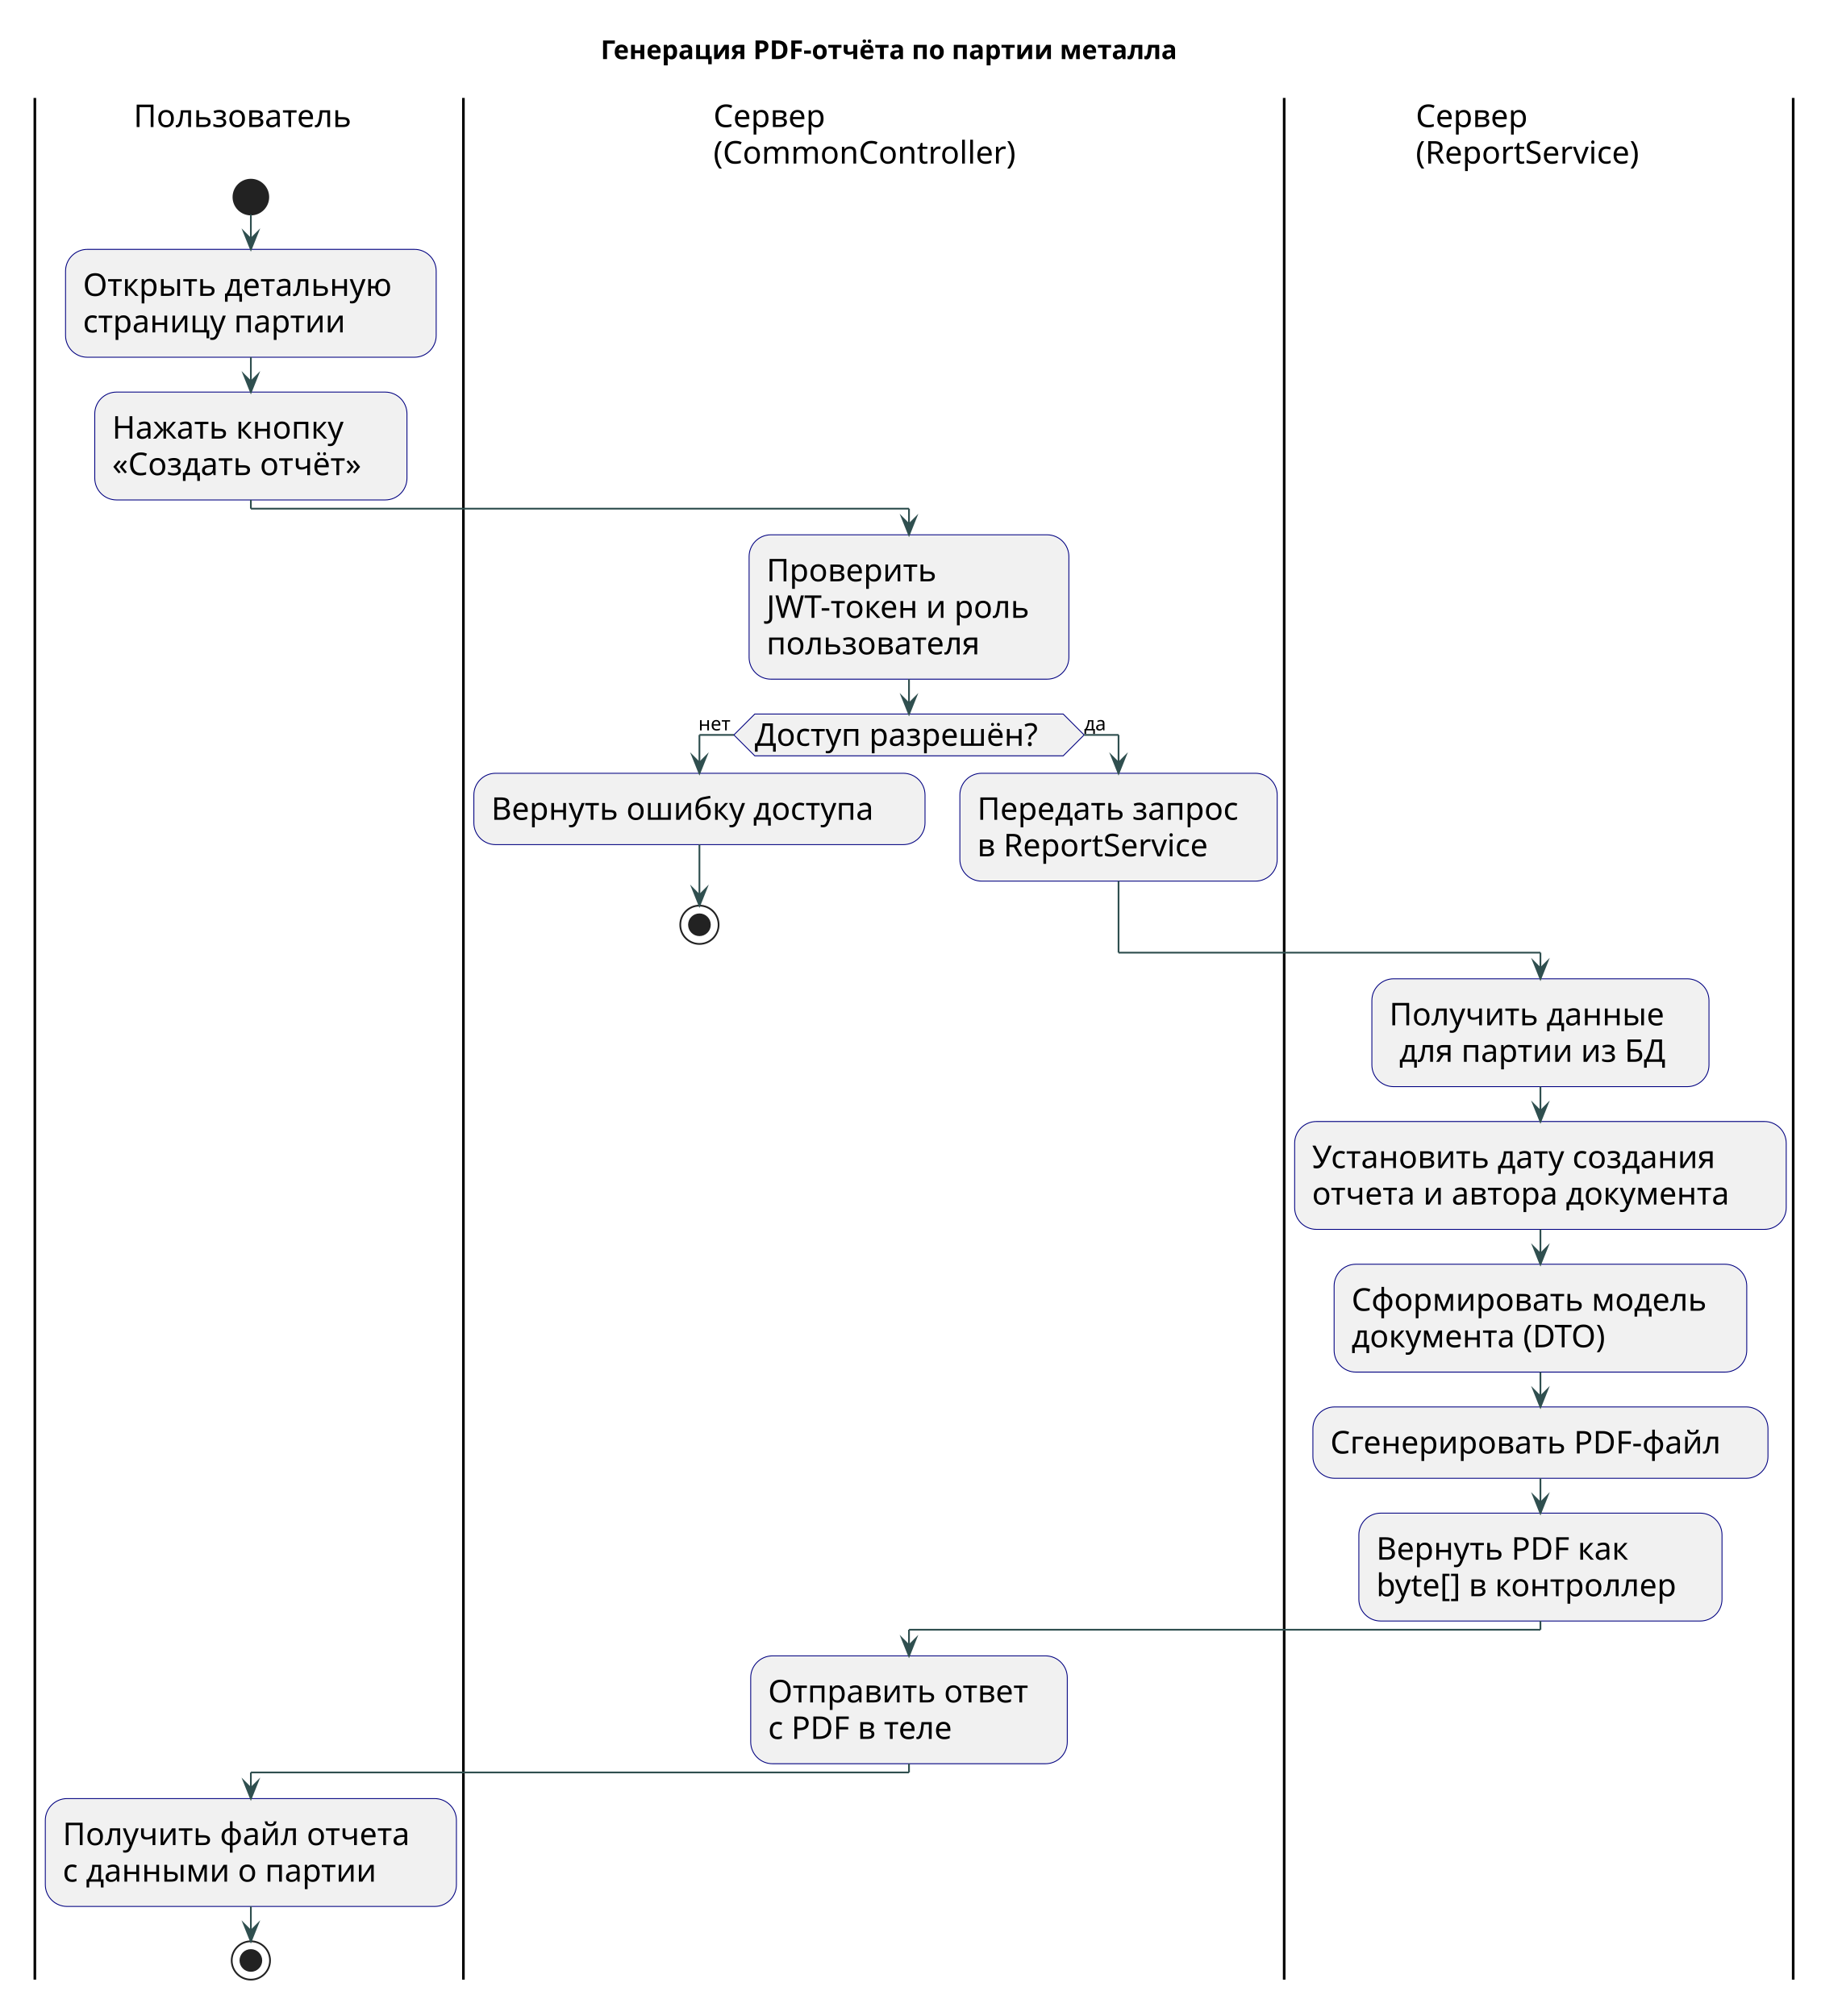
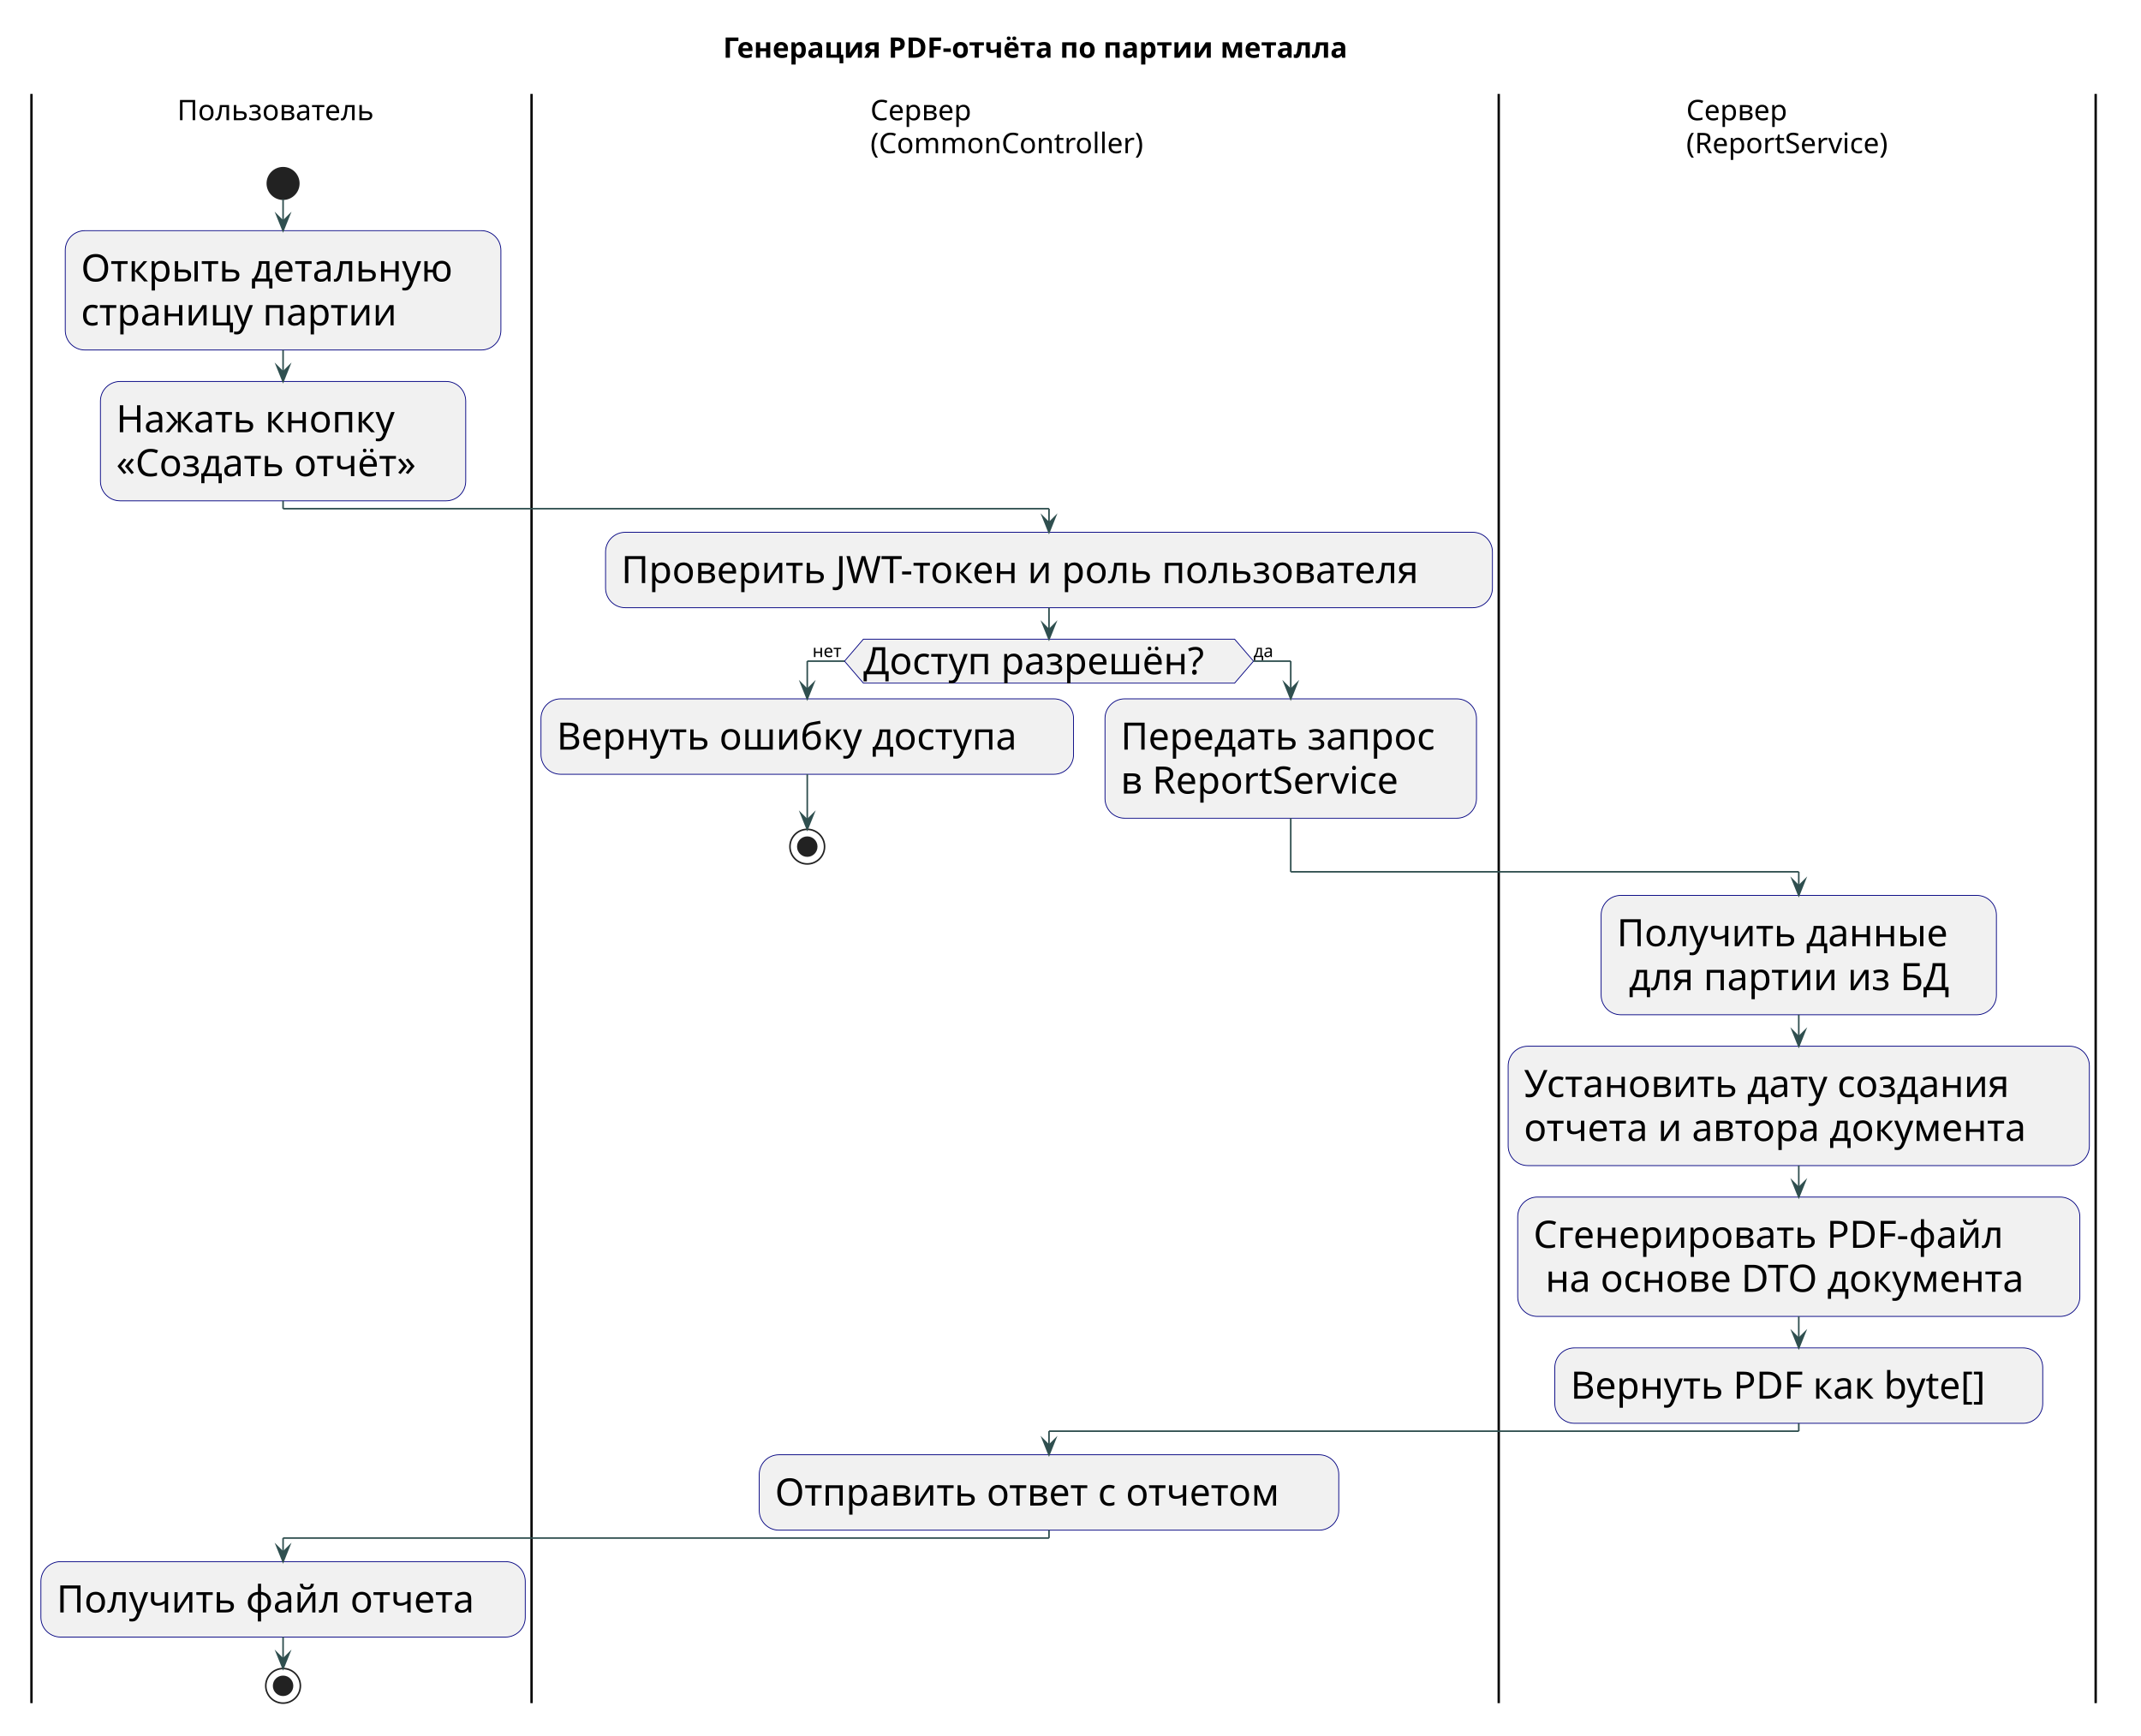
- <svg xmlns="http://www.w3.org/2000/svg" contentStyleType="text/css" data-diagram-type="ACTIVITY" height="1157px" preserveAspectRatio="none" style="width:1057px;height:1157px;background:#FFFFFF;" version="1.1" viewBox="0 0 1057 1157" width="1057px" zoomAndPan="magnify">
+ <svg xmlns="http://www.w3.org/2000/svg" contentStyleType="text/css" data-diagram-type="ACTIVITY" height="1103px" preserveAspectRatio="none" style="width:1361px;height:1103px;background:#FFFFFF;" version="1.1" viewBox="0 0 1361 1103" width="1361px" zoomAndPan="magnify">
  <defs />
  <g>
    <g class="title" data-source-line="11">
-       <text fill="#000000" font-family="sans-serif" font-size="15" font-weight="700" lengthAdjust="spacing" textLength="366.431" x="344.73" y="33.923">Генерация PDF-отчёта по партии металла</text>
+       <text fill="#000000" font-family="sans-serif" font-size="18" font-weight="700" lengthAdjust="spacing" textLength="439.717" x="459.665" y="36.708">Генерация PDF-отчёта по партии металла</text>
    </g>
-     <rect fill="none" height="41.906" style="stroke:none;stroke-width:1;" width="1010.89" x="20" y="56.206" />
-     <ellipse cx="143.96" cy="113.112" fill="#222222" rx="10" ry="10" style="stroke:#222222;stroke-width:1;" />
-     <rect fill="#F1F1F1" height="61.906" rx="12.5" ry="12.5" style="stroke:#000080;stroke-width:0.5;" width="212.7" x="37.61" y="143.112" />
-     <text fill="#000000" font-family="sans-serif" font-size="18" lengthAdjust="spacing" textLength="192.7" x="47.61" y="169.82">Открыть детальную</text>
-     <text fill="#000000" font-family="sans-serif" font-size="18" lengthAdjust="spacing" textLength="163.037" x="47.61" y="190.773">страницу партии</text>
-     <rect fill="#F1F1F1" height="61.906" rx="12.5" ry="12.5" style="stroke:#000080;stroke-width:0.5;" width="179.161" x="54.38" y="225.019" />
-     <text fill="#000000" font-family="sans-serif" font-size="18" lengthAdjust="spacing" textLength="145.573" x="64.38" y="251.727">Нажать кнопку</text>
-     <text fill="#000000" font-family="sans-serif" font-size="18" lengthAdjust="spacing" textLength="159.161" x="64.38" y="272.68">«Создать отчёт»</text>
-     <rect fill="#F1F1F1" height="61.906" rx="12.5" ry="12.5" style="stroke:#000080;stroke-width:0.5;" width="235.921" x="26" y="1032.222" />
-     <text fill="#000000" font-family="sans-serif" font-size="18" lengthAdjust="spacing" textLength="215.921" x="36" y="1058.93">Получить файл отчета</text>
-     <text fill="#000000" font-family="sans-serif" font-size="18" lengthAdjust="spacing" textLength="192.683" x="36" y="1079.883">с данными о партии</text>
-     <ellipse cx="143.96" cy="1125.128" fill="none" rx="11" ry="11" style="stroke:#222222;stroke-width:1;" />
-     <ellipse cx="143.96" cy="1125.128" fill="#222222" rx="6" ry="6" style="stroke:#222222;stroke-width:1;" />
-     <line style="stroke:#000000;stroke-width:1.5;" x1="20" x2="20" y1="56.206" y2="1136.128" />
-     <rect fill="#F1F1F1" height="82.859" rx="12.5" ry="12.5" style="stroke:#000080;stroke-width:0.5;" width="183.503" x="429.874" y="306.925" />
-     <text fill="#000000" font-family="sans-serif" font-size="18" lengthAdjust="spacing" textLength="101.874" x="439.874" y="333.633">Проверить</text>
-     <text fill="#000000" font-family="sans-serif" font-size="18" lengthAdjust="spacing" textLength="163.503" x="439.874" y="354.586">JWT-токен и роль</text>
-     <text fill="#000000" font-family="sans-serif" font-size="18" lengthAdjust="spacing" textLength="131.01" x="439.874" y="375.539">пользователя</text>
-     <polygon fill="#F1F1F1" points="433.128,409.784,610.123,409.784,622.123,421.784,610.123,433.784,433.128,433.784,421.128,421.784,433.128,409.784" style="stroke:#000080;stroke-width:0.5;stroke-linejoin:miter;stroke-miterlimit:10;" />
-     <text fill="#000000" font-family="sans-serif" font-size="18" lengthAdjust="spacing" textLength="176.994" x="433.128" y="428.016">Доступ разрешён?</text>
-     <text fill="#000000" font-family="sans-serif" font-size="11" lengthAdjust="spacing" textLength="20.367" x="400.761" y="419.19">нет</text>
-     <text fill="#000000" font-family="sans-serif" font-size="11" lengthAdjust="spacing" textLength="14.346" x="622.123" y="419.19">да</text>
-     <rect fill="#F1F1F1" height="40.953" rx="12.5" ry="12.5" style="stroke:#000080;stroke-width:0.5;" width="258.904" x="271.921" y="443.784" />
-     <text fill="#000000" font-family="sans-serif" font-size="18" lengthAdjust="spacing" textLength="238.904" x="281.921" y="470.492">Вернуть ошибку доступа</text>
-     <ellipse cx="401.373" cy="530.737" fill="none" rx="11" ry="11" style="stroke:#222222;stroke-width:1;" />
-     <ellipse cx="401.373" cy="530.737" fill="#222222" rx="6" ry="6" style="stroke:#222222;stroke-width:1;" />
-     <rect fill="#F1F1F1" height="61.906" rx="12.5" ry="12.5" style="stroke:#000080;stroke-width:0.5;" width="182.106" x="550.825" y="443.784" />
-     <text fill="#000000" font-family="sans-serif" font-size="18" lengthAdjust="spacing" textLength="162.106" x="560.825" y="470.492">Передать запрос</text>
-     <text fill="#000000" font-family="sans-serif" font-size="18" lengthAdjust="spacing" textLength="143.332" x="560.825" y="491.445">в ReportService</text>
-     <rect fill="#F1F1F1" height="61.906" rx="12.5" ry="12.5" style="stroke:#000080;stroke-width:0.5;" width="181.666" x="430.793" y="950.315" />
-     <text fill="#000000" font-family="sans-serif" font-size="18" lengthAdjust="spacing" textLength="161.666" x="440.793" y="977.023">Отправить ответ</text>
-     <text fill="#000000" font-family="sans-serif" font-size="18" lengthAdjust="spacing" textLength="116.877" x="440.793" y="997.977">с PDF в теле</text>
-     <line style="stroke:#000000;stroke-width:1.5;" x1="265.921" x2="265.921" y1="56.206" y2="1136.128" />
-     <rect fill="#F1F1F1" height="61.906" rx="12.5" ry="12.5" style="stroke:#000080;stroke-width:0.5;" width="193.452" x="787.254" y="561.737" />
-     <text fill="#000000" font-family="sans-serif" font-size="18" lengthAdjust="spacing" textLength="168.152" x="797.254" y="588.445">Получить данные</text>
-     <text fill="#000000" font-family="sans-serif" font-size="18" lengthAdjust="spacing" textLength="167.731" x="802.976" y="609.398">для партии из БД</text>
-     <rect fill="#F1F1F1" height="61.906" rx="12.5" ry="12.5" style="stroke:#000080;stroke-width:0.5;" width="282.099" x="742.931" y="643.644" />
-     <text fill="#000000" font-family="sans-serif" font-size="18" lengthAdjust="spacing" textLength="252.87" x="752.931" y="670.352">Установить дату создания</text>
-     <text fill="#000000" font-family="sans-serif" font-size="18" lengthAdjust="spacing" textLength="262.099" x="752.931" y="691.305">отчета и автора документа</text>
-     <rect fill="#F1F1F1" height="61.906" rx="12.5" ry="12.5" style="stroke:#000080;stroke-width:0.5;" width="236.791" x="765.585" y="725.55" />
-     <text fill="#000000" font-family="sans-serif" font-size="18" lengthAdjust="spacing" textLength="216.791" x="775.585" y="752.258">Сформировать модель</text>
-     <text fill="#000000" font-family="sans-serif" font-size="18" lengthAdjust="spacing" textLength="161.71" x="775.585" y="773.211">документа (DTO)</text>
-     <rect fill="#F1F1F1" height="40.953" rx="12.5" ry="12.5" style="stroke:#000080;stroke-width:0.5;" width="261.146" x="753.407" y="807.456" />
-     <text fill="#000000" font-family="sans-serif" font-size="18" lengthAdjust="spacing" textLength="241.145" x="763.407" y="834.164">Сгенерировать PDF-файл</text>
-     <rect fill="#F1F1F1" height="61.906" rx="12.5" ry="12.5" style="stroke:#000080;stroke-width:0.5;" width="208.394" x="779.783" y="868.409" />
-     <text fill="#000000" font-family="sans-serif" font-size="18" lengthAdjust="spacing" textLength="157.649" x="789.783" y="895.117">Вернуть PDF как</text>
-     <text fill="#000000" font-family="sans-serif" font-size="18" lengthAdjust="spacing" textLength="188.394" x="789.783" y="916.07">byte[] в контроллер</text>
-     <line style="stroke:#000000;stroke-width:1.5;" x1="736.931" x2="736.931" y1="56.206" y2="1136.128" />
-     <line style="stroke:#000000;stroke-width:1.5;" x1="1029.029" x2="1029.029" y1="56.206" y2="1136.128" />
-     <line style="stroke:#2F4F4F;stroke-width:1;" x1="143.96" x2="143.96" y1="123.112" y2="143.112" />
-     <polygon fill="#2F4F4F" points="139.96,133.112,143.96,143.112,147.96,133.112,143.96,137.112" style="stroke:#2F4F4F;stroke-width:1;stroke-linejoin:miter;stroke-miterlimit:10;" />
-     <line style="stroke:#2F4F4F;stroke-width:1;" x1="143.96" x2="143.96" y1="205.019" y2="225.019" />
-     <polygon fill="#2F4F4F" points="139.96,215.019,143.96,225.019,147.96,215.019,143.96,219.019" style="stroke:#2F4F4F;stroke-width:1;stroke-linejoin:miter;stroke-miterlimit:10;" />
-     <line style="stroke:#2F4F4F;stroke-width:1;" x1="143.96" x2="143.96" y1="1094.128" y2="1114.128" />
-     <polygon fill="#2F4F4F" points="139.96,1104.128,143.96,1114.128,147.96,1104.128,143.96,1108.128" style="stroke:#2F4F4F;stroke-width:1;stroke-linejoin:miter;stroke-miterlimit:10;" />
-     <line style="stroke:#2F4F4F;stroke-width:1;" x1="401.373" x2="401.373" y1="484.737" y2="519.737" />
-     <polygon fill="#2F4F4F" points="397.373,509.737,401.373,519.737,405.373,509.737,401.373,513.737" style="stroke:#2F4F4F;stroke-width:1;stroke-linejoin:miter;stroke-miterlimit:10;" />
-     <line style="stroke:#2F4F4F;stroke-width:1;" x1="421.128" x2="401.373" y1="421.784" y2="421.784" />
-     <line style="stroke:#2F4F4F;stroke-width:1;" x1="401.373" x2="401.373" y1="421.784" y2="443.784" />
-     <polygon fill="#2F4F4F" points="397.373,433.784,401.373,443.784,405.373,433.784,401.373,437.784" style="stroke:#2F4F4F;stroke-width:1;stroke-linejoin:miter;stroke-miterlimit:10;" />
-     <line style="stroke:#2F4F4F;stroke-width:1;" x1="622.123" x2="641.878" y1="421.784" y2="421.784" />
-     <line style="stroke:#2F4F4F;stroke-width:1;" x1="641.878" x2="641.878" y1="421.784" y2="443.784" />
-     <polygon fill="#2F4F4F" points="637.878,433.784,641.878,443.784,645.878,433.784,641.878,437.784" style="stroke:#2F4F4F;stroke-width:1;stroke-linejoin:miter;stroke-miterlimit:10;" />
-     <line style="stroke:#2F4F4F;stroke-width:1;" x1="641.878" x2="641.878" y1="505.69" y2="546.737" />
-     <line style="stroke:#2F4F4F;stroke-width:1;" x1="641.878" x2="883.98" y1="546.737" y2="546.737" />
-     <line style="stroke:#2F4F4F;stroke-width:1;" x1="883.98" x2="883.98" y1="546.737" y2="561.737" />
-     <polygon fill="#2F4F4F" points="879.98,551.737,883.98,561.737,887.98,551.737,883.98,555.737" style="stroke:#2F4F4F;stroke-width:1;stroke-linejoin:miter;stroke-miterlimit:10;" />
-     <line style="stroke:#2F4F4F;stroke-width:1;" x1="521.625" x2="521.625" y1="389.784" y2="409.784" />
-     <polygon fill="#2F4F4F" points="517.625,399.784,521.625,409.784,525.625,399.784,521.625,403.784" style="stroke:#2F4F4F;stroke-width:1;stroke-linejoin:miter;stroke-miterlimit:10;" />
-     <line style="stroke:#2F4F4F;stroke-width:1;" x1="883.98" x2="883.98" y1="623.644" y2="643.644" />
-     <polygon fill="#2F4F4F" points="879.98,633.644,883.98,643.644,887.98,633.644,883.98,637.644" style="stroke:#2F4F4F;stroke-width:1;stroke-linejoin:miter;stroke-miterlimit:10;" />
-     <line style="stroke:#2F4F4F;stroke-width:1;" x1="883.98" x2="883.98" y1="705.55" y2="725.55" />
-     <polygon fill="#2F4F4F" points="879.98,715.55,883.98,725.55,887.98,715.55,883.98,719.55" style="stroke:#2F4F4F;stroke-width:1;stroke-linejoin:miter;stroke-miterlimit:10;" />
-     <line style="stroke:#2F4F4F;stroke-width:1;" x1="883.98" x2="883.98" y1="787.456" y2="807.456" />
-     <polygon fill="#2F4F4F" points="879.98,797.456,883.98,807.456,887.98,797.456,883.98,801.456" style="stroke:#2F4F4F;stroke-width:1;stroke-linejoin:miter;stroke-miterlimit:10;" />
-     <line style="stroke:#2F4F4F;stroke-width:1;" x1="883.98" x2="883.98" y1="848.409" y2="868.409" />
-     <polygon fill="#2F4F4F" points="879.98,858.409,883.98,868.409,887.98,858.409,883.98,862.409" style="stroke:#2F4F4F;stroke-width:1;stroke-linejoin:miter;stroke-miterlimit:10;" />
-     <line style="stroke:#2F4F4F;stroke-width:1;" x1="143.96" x2="143.96" y1="286.925" y2="291.925" />
-     <line style="stroke:#2F4F4F;stroke-width:1;" x1="143.96" x2="521.625" y1="291.925" y2="291.925" />
-     <line style="stroke:#2F4F4F;stroke-width:1;" x1="521.625" x2="521.625" y1="291.925" y2="306.925" />
-     <polygon fill="#2F4F4F" points="517.625,296.925,521.625,306.925,525.625,296.925,521.625,300.925" style="stroke:#2F4F4F;stroke-width:1;stroke-linejoin:miter;stroke-miterlimit:10;" />
-     <line style="stroke:#2F4F4F;stroke-width:1;" x1="883.98" x2="883.98" y1="930.315" y2="935.315" />
-     <line style="stroke:#2F4F4F;stroke-width:1;" x1="883.98" x2="521.625" y1="935.315" y2="935.315" />
-     <line style="stroke:#2F4F4F;stroke-width:1;" x1="521.625" x2="521.625" y1="935.315" y2="950.315" />
-     <polygon fill="#2F4F4F" points="517.625,940.315,521.625,950.315,525.625,940.315,521.625,944.315" style="stroke:#2F4F4F;stroke-width:1;stroke-linejoin:miter;stroke-miterlimit:10;" />
-     <line style="stroke:#2F4F4F;stroke-width:1;" x1="521.625" x2="521.625" y1="1012.222" y2="1017.222" />
-     <line style="stroke:#2F4F4F;stroke-width:1;" x1="521.625" x2="143.96" y1="1017.222" y2="1017.222" />
-     <line style="stroke:#2F4F4F;stroke-width:1;" x1="143.96" x2="143.96" y1="1017.222" y2="1032.222" />
-     <polygon fill="#2F4F4F" points="139.96,1022.222,143.96,1032.222,147.96,1022.222,143.96,1026.222" style="stroke:#2F4F4F;stroke-width:1;stroke-linejoin:miter;stroke-miterlimit:10;" />
-     <text fill="#000000" font-family="sans-serif" font-size="18" lengthAdjust="spacing" textLength="132.557" x="76.682" y="72.914">Пользователь</text>
-     <text fill="#000000" font-family="sans-serif" font-size="18" lengthAdjust="spacing" textLength="68.177" x="409.4" y="72.914">Сервер</text>
-     <text fill="#000000" font-family="sans-serif" font-size="18" lengthAdjust="spacing" textLength="184.052" x="409.4" y="93.867">(CommonController)</text>
-     <text fill="#000000" font-family="sans-serif" font-size="18" lengthAdjust="spacing" textLength="68.177" x="812.457" y="72.914">Сервер</text>
-     <text fill="#000000" font-family="sans-serif" font-size="18" lengthAdjust="spacing" textLength="141.047" x="812.457" y="93.867">(ReportService)</text>
+     <rect fill="none" height="41.906" style="stroke:none;stroke-width:1;" width="1314.046" x="20" y="59.698" />
+     <ellipse cx="179.947" cy="116.605" fill="#222222" rx="10" ry="10" style="stroke:#222222;stroke-width:1;" />
+     <rect fill="#F1F1F1" height="75.875" rx="12.5" ry="12.5" style="stroke:#000080;stroke-width:0.5;" width="276.934" x="41.48" y="146.605" />
+     <text fill="#000000" font-family="sans-serif" font-size="24" lengthAdjust="spacing" textLength="256.934" x="51.48" y="178.882">Открыть детальную</text>
+     <text fill="#000000" font-family="sans-serif" font-size="24" lengthAdjust="spacing" textLength="217.383" x="51.48" y="206.819">страницу партии</text>
+     <rect fill="#F1F1F1" height="75.875" rx="12.5" ry="12.5" style="stroke:#000080;stroke-width:0.5;" width="232.215" x="63.84" y="242.48" />
+     <text fill="#000000" font-family="sans-serif" font-size="24" lengthAdjust="spacing" textLength="194.098" x="73.84" y="274.757">Нажать кнопку</text>
+     <text fill="#000000" font-family="sans-serif" font-size="24" lengthAdjust="spacing" textLength="212.215" x="73.84" y="302.694">«Создать отчёт»</text>
+     <rect fill="#F1F1F1" height="47.938" rx="12.5" ry="12.5" style="stroke:#000080;stroke-width:0.5;" width="307.894" x="26" y="992.667" />
+     <text fill="#000000" font-family="sans-serif" font-size="24" lengthAdjust="spacing" textLength="287.894" x="36" y="1024.944">Получить файл отчета</text>
+     <ellipse cx="179.947" cy="1071.604" fill="none" rx="11" ry="11" style="stroke:#222222;stroke-width:1;" />
+     <ellipse cx="179.947" cy="1071.604" fill="#222222" rx="6" ry="6" style="stroke:#222222;stroke-width:1;" />
+     <line style="stroke:#000000;stroke-width:1.5;" x1="20" x2="20" y1="59.698" y2="1082.604" />
+     <rect fill="#F1F1F1" height="47.938" rx="12.5" ry="12.5" style="stroke:#000080;stroke-width:0.5;" width="563.773" x="384.947" y="338.354" />
+     <text fill="#000000" font-family="sans-serif" font-size="24" lengthAdjust="spacing" textLength="543.773" x="394.947" y="370.632">Проверить JWT-токен и роль пользователя</text>
+     <polygon fill="#F1F1F1" points="548.838,406.292,784.83,406.292,796.83,420.261,784.83,434.229,548.838,434.229,536.838,420.261,548.838,406.292" style="stroke:#000080;stroke-width:0.5;stroke-linejoin:miter;stroke-miterlimit:10;" />
+     <text fill="#000000" font-family="sans-serif" font-size="24" lengthAdjust="spacing" textLength="235.992" x="548.838" y="428.569">Доступ разрешён?</text>
+     <text fill="#000000" font-family="sans-serif" font-size="11" lengthAdjust="spacing" textLength="20.367" x="516.471" y="417.666">нет</text>
+     <text fill="#000000" font-family="sans-serif" font-size="11" lengthAdjust="spacing" textLength="14.346" x="796.83" y="417.666">да</text>
+     <rect fill="#F1F1F1" height="47.938" rx="12.5" ry="12.5" style="stroke:#000080;stroke-width:0.5;" width="338.539" x="343.894" y="444.229" />
+     <text fill="#000000" font-family="sans-serif" font-size="24" lengthAdjust="spacing" textLength="318.539" x="353.894" y="476.507">Вернуть ошибку доступа</text>
+     <ellipse cx="513.164" cy="538.167" fill="none" rx="11" ry="11" style="stroke:#222222;stroke-width:1;" />
+     <ellipse cx="513.164" cy="538.167" fill="#222222" rx="6" ry="6" style="stroke:#222222;stroke-width:1;" />
+     <rect fill="#F1F1F1" height="75.875" rx="12.5" ry="12.5" style="stroke:#000080;stroke-width:0.5;" width="236.141" x="702.434" y="444.229" />
+     <text fill="#000000" font-family="sans-serif" font-size="24" lengthAdjust="spacing" textLength="216.141" x="712.434" y="476.507">Передать запрос</text>
+     <text fill="#000000" font-family="sans-serif" font-size="24" lengthAdjust="spacing" textLength="191.109" x="712.434" y="504.444">в ReportService</text>
+     <rect fill="#F1F1F1" height="47.938" rx="12.5" ry="12.5" style="stroke:#000080;stroke-width:0.5;" width="368.387" x="482.641" y="924.73" />
+     <text fill="#000000" font-family="sans-serif" font-size="24" lengthAdjust="spacing" textLength="348.387" x="492.641" y="957.007">Отправить ответ с отчетом</text>
+     <line style="stroke:#000000;stroke-width:1.5;" x1="337.894" x2="337.894" y1="59.698" y2="1082.604" />
+     <rect fill="#F1F1F1" height="75.875" rx="12.5" ry="12.5" style="stroke:#000080;stroke-width:0.5;" width="251.269" x="1017.818" y="569.167" />
+     <text fill="#000000" font-family="sans-serif" font-size="24" lengthAdjust="spacing" textLength="224.203" x="1027.818" y="601.444">Получить данные</text>
+     <text fill="#000000" font-family="sans-serif" font-size="24" lengthAdjust="spacing" textLength="223.641" x="1035.447" y="629.382">для партии из БД</text>
+     <rect fill="#F1F1F1" height="75.875" rx="12.5" ry="12.5" style="stroke:#000080;stroke-width:0.5;" width="369.465" x="958.721" y="665.042" />
+     <text fill="#000000" font-family="sans-serif" font-size="24" lengthAdjust="spacing" textLength="337.16" x="968.721" y="697.319">Установить дату создания</text>
+     <text fill="#000000" font-family="sans-serif" font-size="24" lengthAdjust="spacing" textLength="349.465" x="968.721" y="725.257">отчета и автора документа</text>
+     <rect fill="#F1F1F1" height="75.875" rx="12.5" ry="12.5" style="stroke:#000080;stroke-width:0.5;" width="357.336" x="964.785" y="760.917" />
+     <text fill="#000000" font-family="sans-serif" font-size="24" lengthAdjust="spacing" textLength="321.527" x="974.785" y="793.194">Сгенерировать PDF-файл</text>
+     <text fill="#000000" font-family="sans-serif" font-size="24" lengthAdjust="spacing" textLength="329.707" x="982.414" y="821.132">на основе DTO документа</text>
+     <rect fill="#F1F1F1" height="47.938" rx="12.5" ry="12.5" style="stroke:#000080;stroke-width:0.5;" width="310.168" x="988.369" y="856.792" />
+     <text fill="#000000" font-family="sans-serif" font-size="24" lengthAdjust="spacing" textLength="290.168" x="998.369" y="889.069">Вернуть PDF как byte[]</text>
+     <line style="stroke:#000000;stroke-width:1.5;" x1="952.721" x2="952.721" y1="59.698" y2="1082.604" />
+     <line style="stroke:#000000;stroke-width:1.5;" x1="1332.186" x2="1332.186" y1="59.698" y2="1082.604" />
+     <line style="stroke:#2F4F4F;stroke-width:1;" x1="179.947" x2="179.947" y1="126.605" y2="146.605" />
+     <polygon fill="#2F4F4F" points="175.947,136.605,179.947,146.605,183.947,136.605,179.947,140.605" style="stroke:#2F4F4F;stroke-width:1;stroke-linejoin:miter;stroke-miterlimit:10;" />
+     <line style="stroke:#2F4F4F;stroke-width:1;" x1="179.947" x2="179.947" y1="222.48" y2="242.48" />
+     <polygon fill="#2F4F4F" points="175.947,232.48,179.947,242.48,183.947,232.48,179.947,236.48" style="stroke:#2F4F4F;stroke-width:1;stroke-linejoin:miter;stroke-miterlimit:10;" />
+     <line style="stroke:#2F4F4F;stroke-width:1;" x1="179.947" x2="179.947" y1="1040.604" y2="1060.604" />
+     <polygon fill="#2F4F4F" points="175.947,1050.604,179.947,1060.604,183.947,1050.604,179.947,1054.604" style="stroke:#2F4F4F;stroke-width:1;stroke-linejoin:miter;stroke-miterlimit:10;" />
+     <line style="stroke:#2F4F4F;stroke-width:1;" x1="513.164" x2="513.164" y1="492.167" y2="527.167" />
+     <polygon fill="#2F4F4F" points="509.164,517.167,513.164,527.167,517.164,517.167,513.164,521.167" style="stroke:#2F4F4F;stroke-width:1;stroke-linejoin:miter;stroke-miterlimit:10;" />
+     <line style="stroke:#2F4F4F;stroke-width:1;" x1="536.838" x2="513.164" y1="420.261" y2="420.261" />
+     <line style="stroke:#2F4F4F;stroke-width:1;" x1="513.164" x2="513.164" y1="420.261" y2="444.229" />
+     <polygon fill="#2F4F4F" points="509.164,434.229,513.164,444.229,517.164,434.229,513.164,438.229" style="stroke:#2F4F4F;stroke-width:1;stroke-linejoin:miter;stroke-miterlimit:10;" />
+     <line style="stroke:#2F4F4F;stroke-width:1;" x1="796.83" x2="820.504" y1="420.261" y2="420.261" />
+     <line style="stroke:#2F4F4F;stroke-width:1;" x1="820.504" x2="820.504" y1="420.261" y2="444.229" />
+     <polygon fill="#2F4F4F" points="816.504,434.229,820.504,444.229,824.504,434.229,820.504,438.229" style="stroke:#2F4F4F;stroke-width:1;stroke-linejoin:miter;stroke-miterlimit:10;" />
+     <line style="stroke:#2F4F4F;stroke-width:1;" x1="820.504" x2="820.504" y1="520.105" y2="554.167" />
+     <line style="stroke:#2F4F4F;stroke-width:1;" x1="820.504" x2="1143.453" y1="554.167" y2="554.167" />
+     <line style="stroke:#2F4F4F;stroke-width:1;" x1="1143.453" x2="1143.453" y1="554.167" y2="569.167" />
+     <polygon fill="#2F4F4F" points="1139.453,559.167,1143.453,569.167,1147.453,559.167,1143.453,563.167" style="stroke:#2F4F4F;stroke-width:1;stroke-linejoin:miter;stroke-miterlimit:10;" />
+     <line style="stroke:#2F4F4F;stroke-width:1;" x1="666.834" x2="666.834" y1="386.292" y2="406.292" />
+     <polygon fill="#2F4F4F" points="662.834,396.292,666.834,406.292,670.834,396.292,666.834,400.292" style="stroke:#2F4F4F;stroke-width:1;stroke-linejoin:miter;stroke-miterlimit:10;" />
+     <line style="stroke:#2F4F4F;stroke-width:1;" x1="1143.453" x2="1143.453" y1="645.042" y2="665.042" />
+     <polygon fill="#2F4F4F" points="1139.453,655.042,1143.453,665.042,1147.453,655.042,1143.453,659.042" style="stroke:#2F4F4F;stroke-width:1;stroke-linejoin:miter;stroke-miterlimit:10;" />
+     <line style="stroke:#2F4F4F;stroke-width:1;" x1="1143.453" x2="1143.453" y1="740.917" y2="760.917" />
+     <polygon fill="#2F4F4F" points="1139.453,750.917,1143.453,760.917,1147.453,750.917,1143.453,754.917" style="stroke:#2F4F4F;stroke-width:1;stroke-linejoin:miter;stroke-miterlimit:10;" />
+     <line style="stroke:#2F4F4F;stroke-width:1;" x1="1143.453" x2="1143.453" y1="836.792" y2="856.792" />
+     <polygon fill="#2F4F4F" points="1139.453,846.792,1143.453,856.792,1147.453,846.792,1143.453,850.792" style="stroke:#2F4F4F;stroke-width:1;stroke-linejoin:miter;stroke-miterlimit:10;" />
+     <line style="stroke:#2F4F4F;stroke-width:1;" x1="179.947" x2="179.947" y1="318.354" y2="323.354" />
+     <line style="stroke:#2F4F4F;stroke-width:1;" x1="179.947" x2="666.834" y1="323.354" y2="323.354" />
+     <line style="stroke:#2F4F4F;stroke-width:1;" x1="666.834" x2="666.834" y1="323.354" y2="338.354" />
+     <polygon fill="#2F4F4F" points="662.834,328.354,666.834,338.354,670.834,328.354,666.834,332.354" style="stroke:#2F4F4F;stroke-width:1;stroke-linejoin:miter;stroke-miterlimit:10;" />
+     <line style="stroke:#2F4F4F;stroke-width:1;" x1="1143.453" x2="1143.453" y1="904.73" y2="909.73" />
+     <line style="stroke:#2F4F4F;stroke-width:1;" x1="1143.453" x2="666.834" y1="909.73" y2="909.73" />
+     <line style="stroke:#2F4F4F;stroke-width:1;" x1="666.834" x2="666.834" y1="909.73" y2="924.73" />
+     <polygon fill="#2F4F4F" points="662.834,914.73,666.834,924.73,670.834,914.73,666.834,918.73" style="stroke:#2F4F4F;stroke-width:1;stroke-linejoin:miter;stroke-miterlimit:10;" />
+     <line style="stroke:#2F4F4F;stroke-width:1;" x1="666.834" x2="666.834" y1="972.667" y2="977.667" />
+     <line style="stroke:#2F4F4F;stroke-width:1;" x1="666.834" x2="179.947" y1="977.667" y2="977.667" />
+     <line style="stroke:#2F4F4F;stroke-width:1;" x1="179.947" x2="179.947" y1="977.667" y2="992.667" />
+     <polygon fill="#2F4F4F" points="175.947,982.667,179.947,992.667,183.947,982.667,179.947,986.667" style="stroke:#2F4F4F;stroke-width:1;stroke-linejoin:miter;stroke-miterlimit:10;" />
+     <text fill="#000000" font-family="sans-serif" font-size="18" lengthAdjust="spacing" textLength="132.557" x="112.669" y="76.406">Пользователь</text>
+     <text fill="#000000" font-family="sans-serif" font-size="18" lengthAdjust="spacing" textLength="68.177" x="553.282" y="76.406">Сервер</text>
+     <text fill="#000000" font-family="sans-serif" font-size="18" lengthAdjust="spacing" textLength="184.052" x="553.282" y="97.359">(CommonController)</text>
+     <text fill="#000000" font-family="sans-serif" font-size="18" lengthAdjust="spacing" textLength="68.177" x="1071.93" y="76.406">Сервер</text>
+     <text fill="#000000" font-family="sans-serif" font-size="18" lengthAdjust="spacing" textLength="141.047" x="1071.93" y="97.359">(ReportService)</text>
  </g>
</svg>
